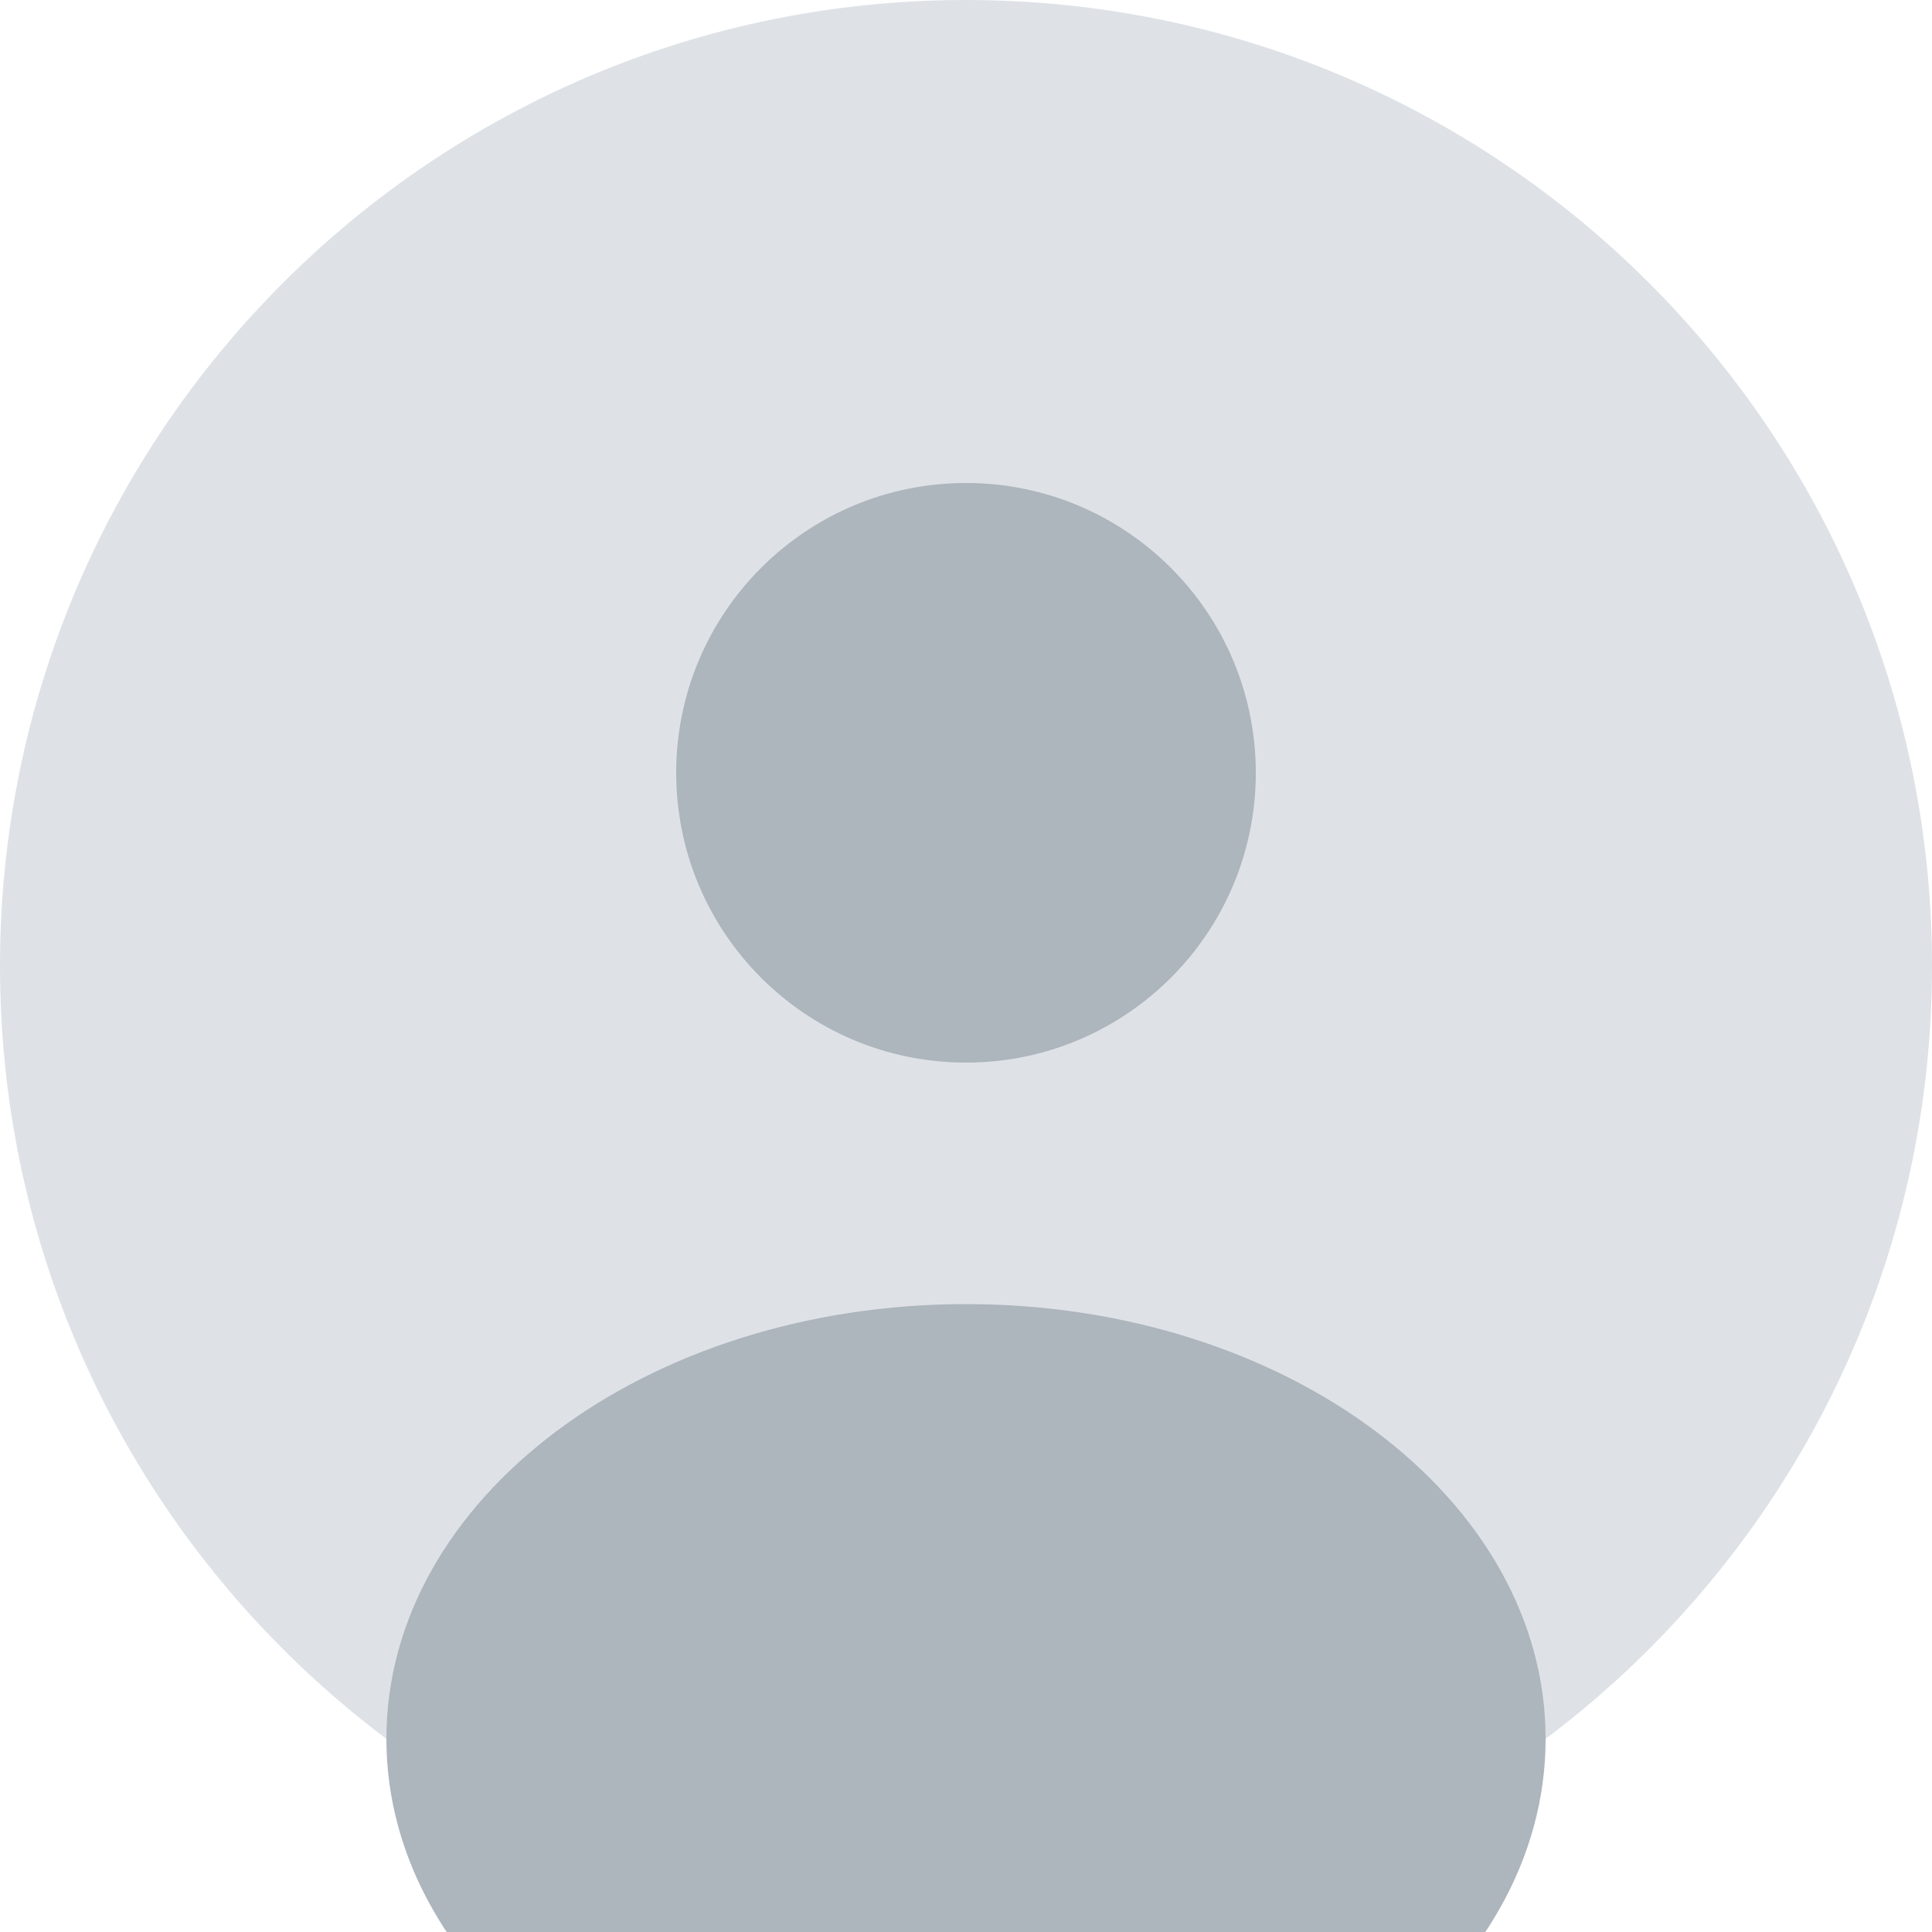
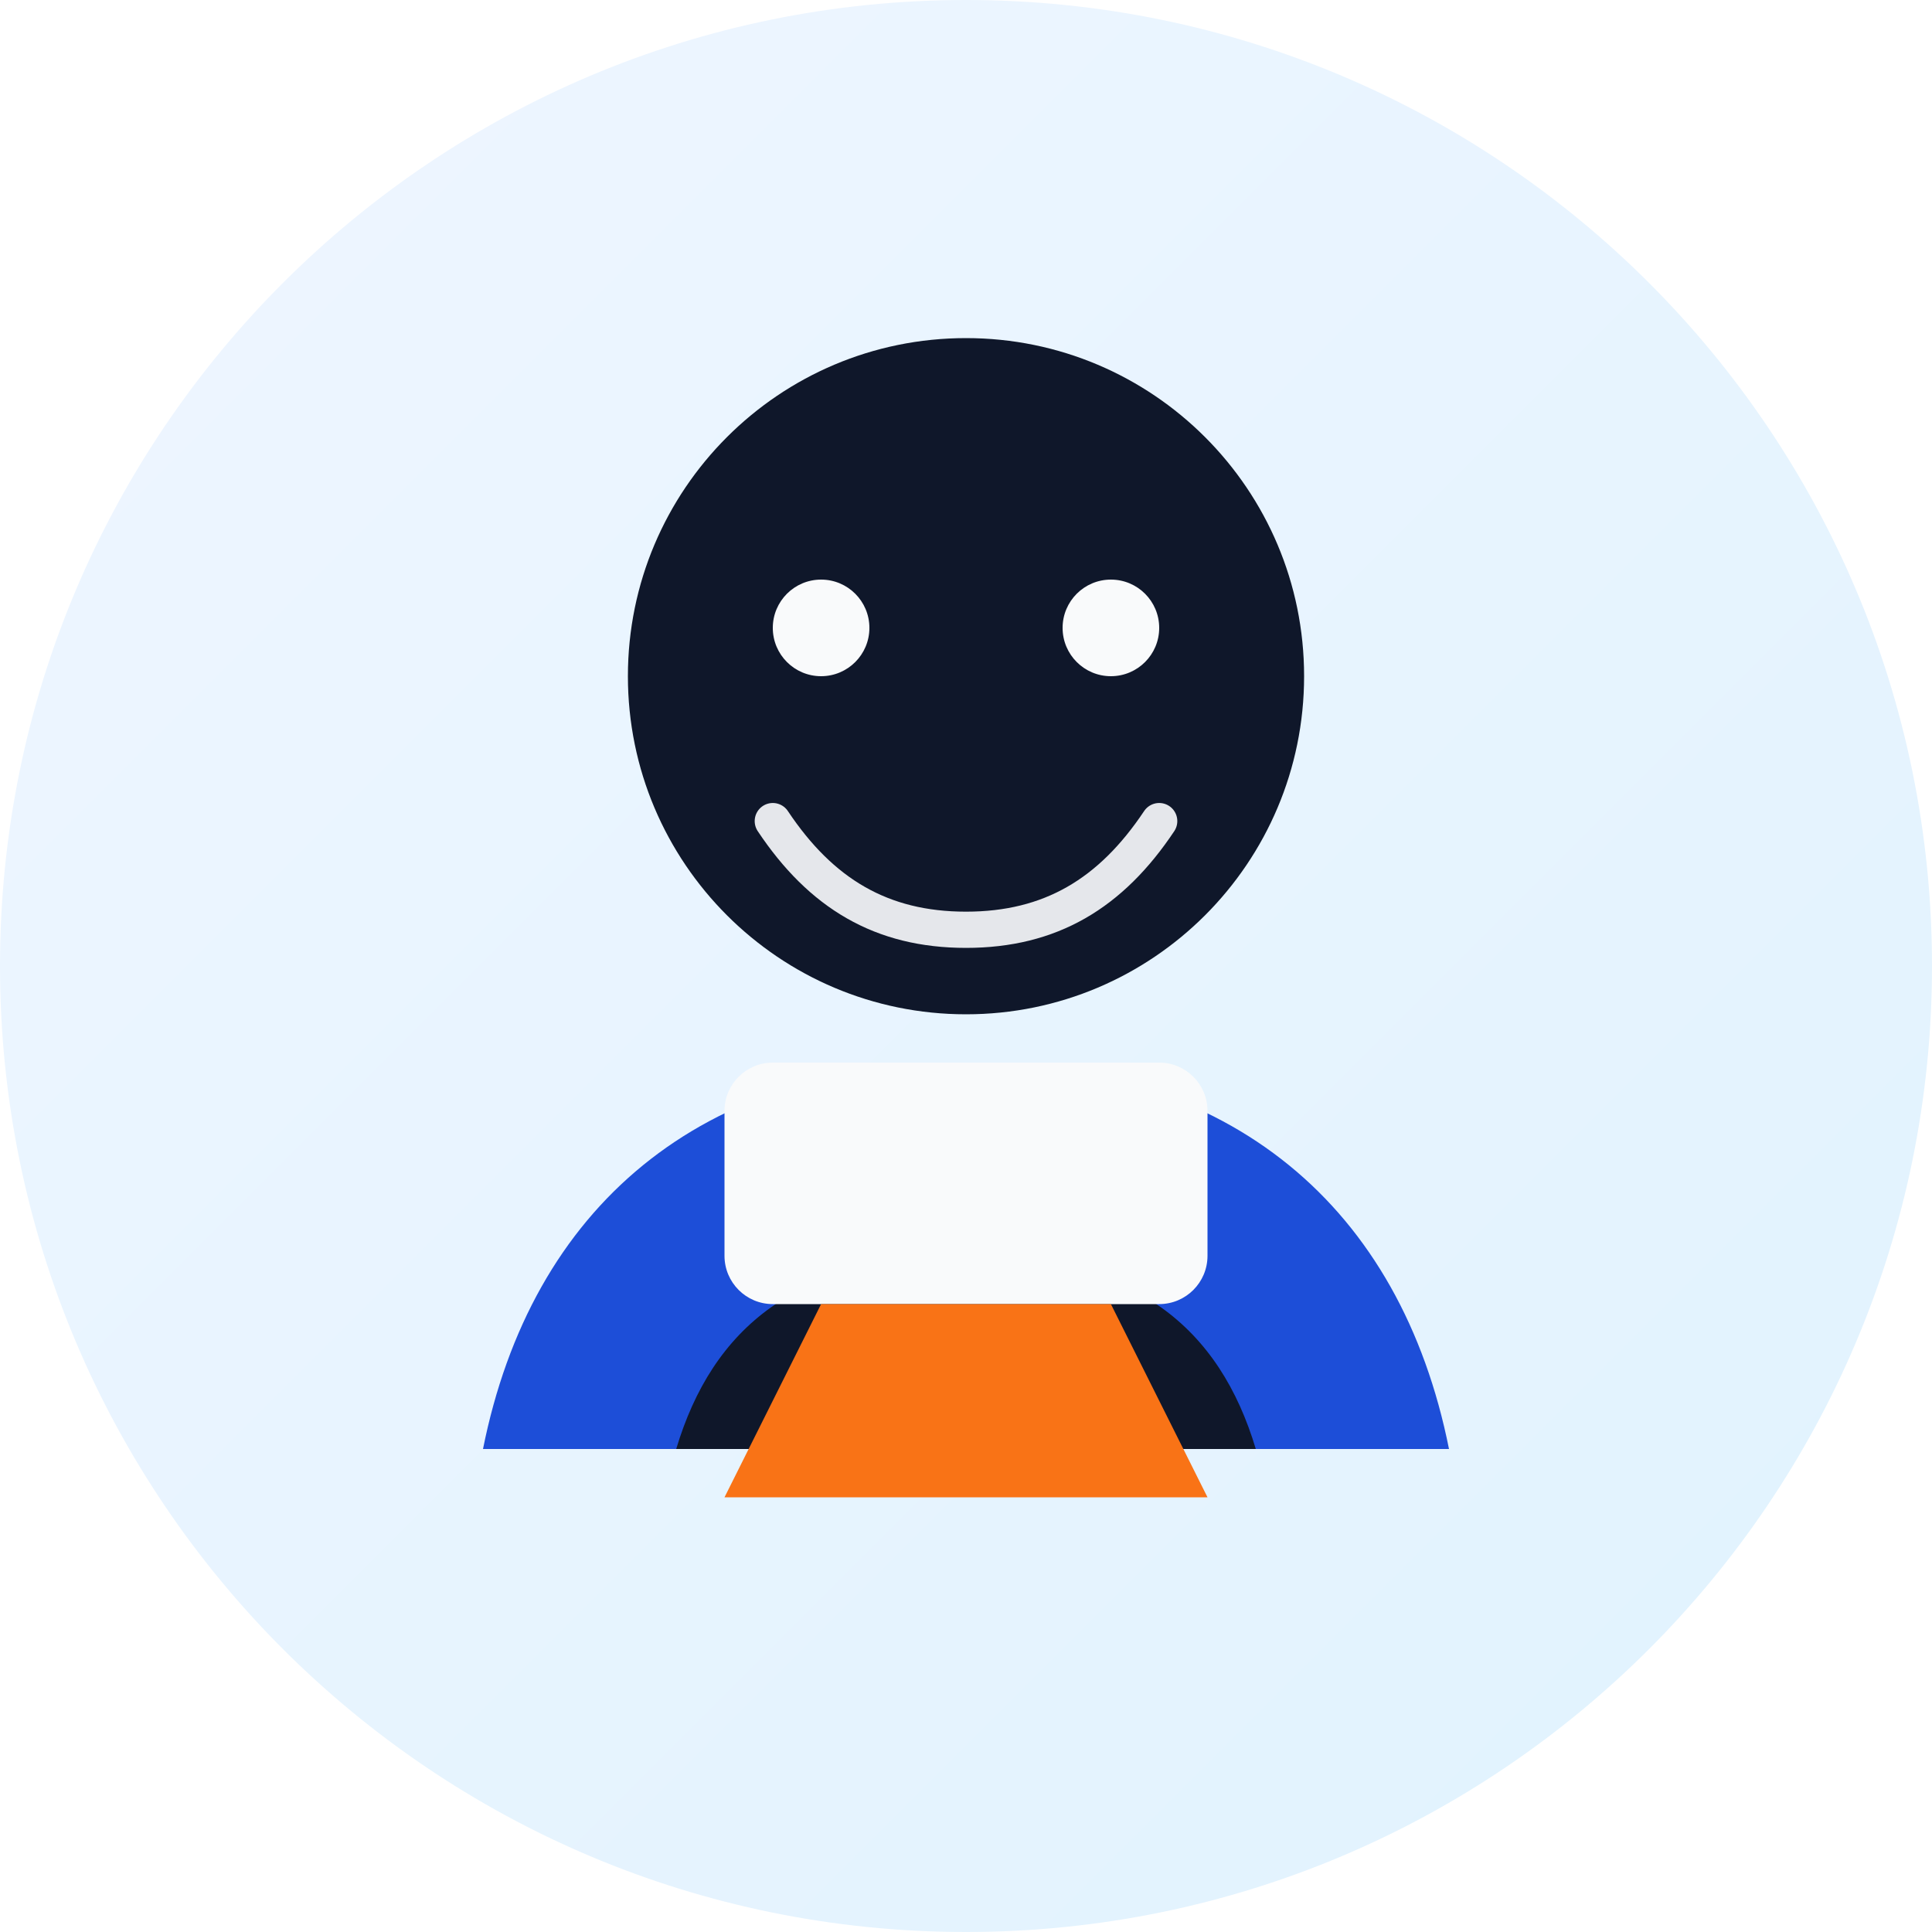
- <svg xmlns="http://www.w3.org/2000/svg" width="80" height="80" viewBox="0 0 80 80">
-   <circle cx="40" cy="40" r="40" fill="#dee2e6" />
-   <circle cx="40" cy="32" r="12" fill="#adb5bd" />
-   <ellipse cx="40" cy="72" rx="24" ry="18" fill="#adb5bd" />
+ <svg xmlns="http://www.w3.org/2000/svg" width="80" height="80" viewBox="0 0 80 80" role="img" aria-label="Agent avatar placeholder">
+   <defs>
+     <linearGradient id="avatarBg" x1="0" y1="0" x2="1" y2="1">
+       <stop offset="0%" stop-color="#eff6ff" />
+       <stop offset="100%" stop-color="#e0f2fe" />
+     </linearGradient>
+   </defs>
+   <circle cx="40" cy="40" r="40" fill="url(#avatarBg)" />
+   <circle cx="40" cy="28" r="14" fill="#0f172a" />
+   <circle cx="34" cy="26" r="2" fill="#f9fafb" />
+   <circle cx="46" cy="26" r="2" fill="#f9fafb" />
+   <path d="M32 34c2 3 4.5 4.5 8 4.5s6-1.5 8-4.5" fill="none" stroke="#e5e7eb" stroke-width="1.5" stroke-linecap="round" />
+   <path d="M20 60c2-10 9-16 20-16s18 6 20 16" fill="#1d4ed8" />
+   <path d="M28 60c1.5-5 5-8 12-8s10.5 3 12 8" fill="#0f172a" />
+   <rect x="30" y="44" width="20" height="10" rx="2" ry="2" fill="#f9fafb" />
+   <path d="M34 54l-4 8h20l-4-8z" fill="#f97316" />
</svg>
